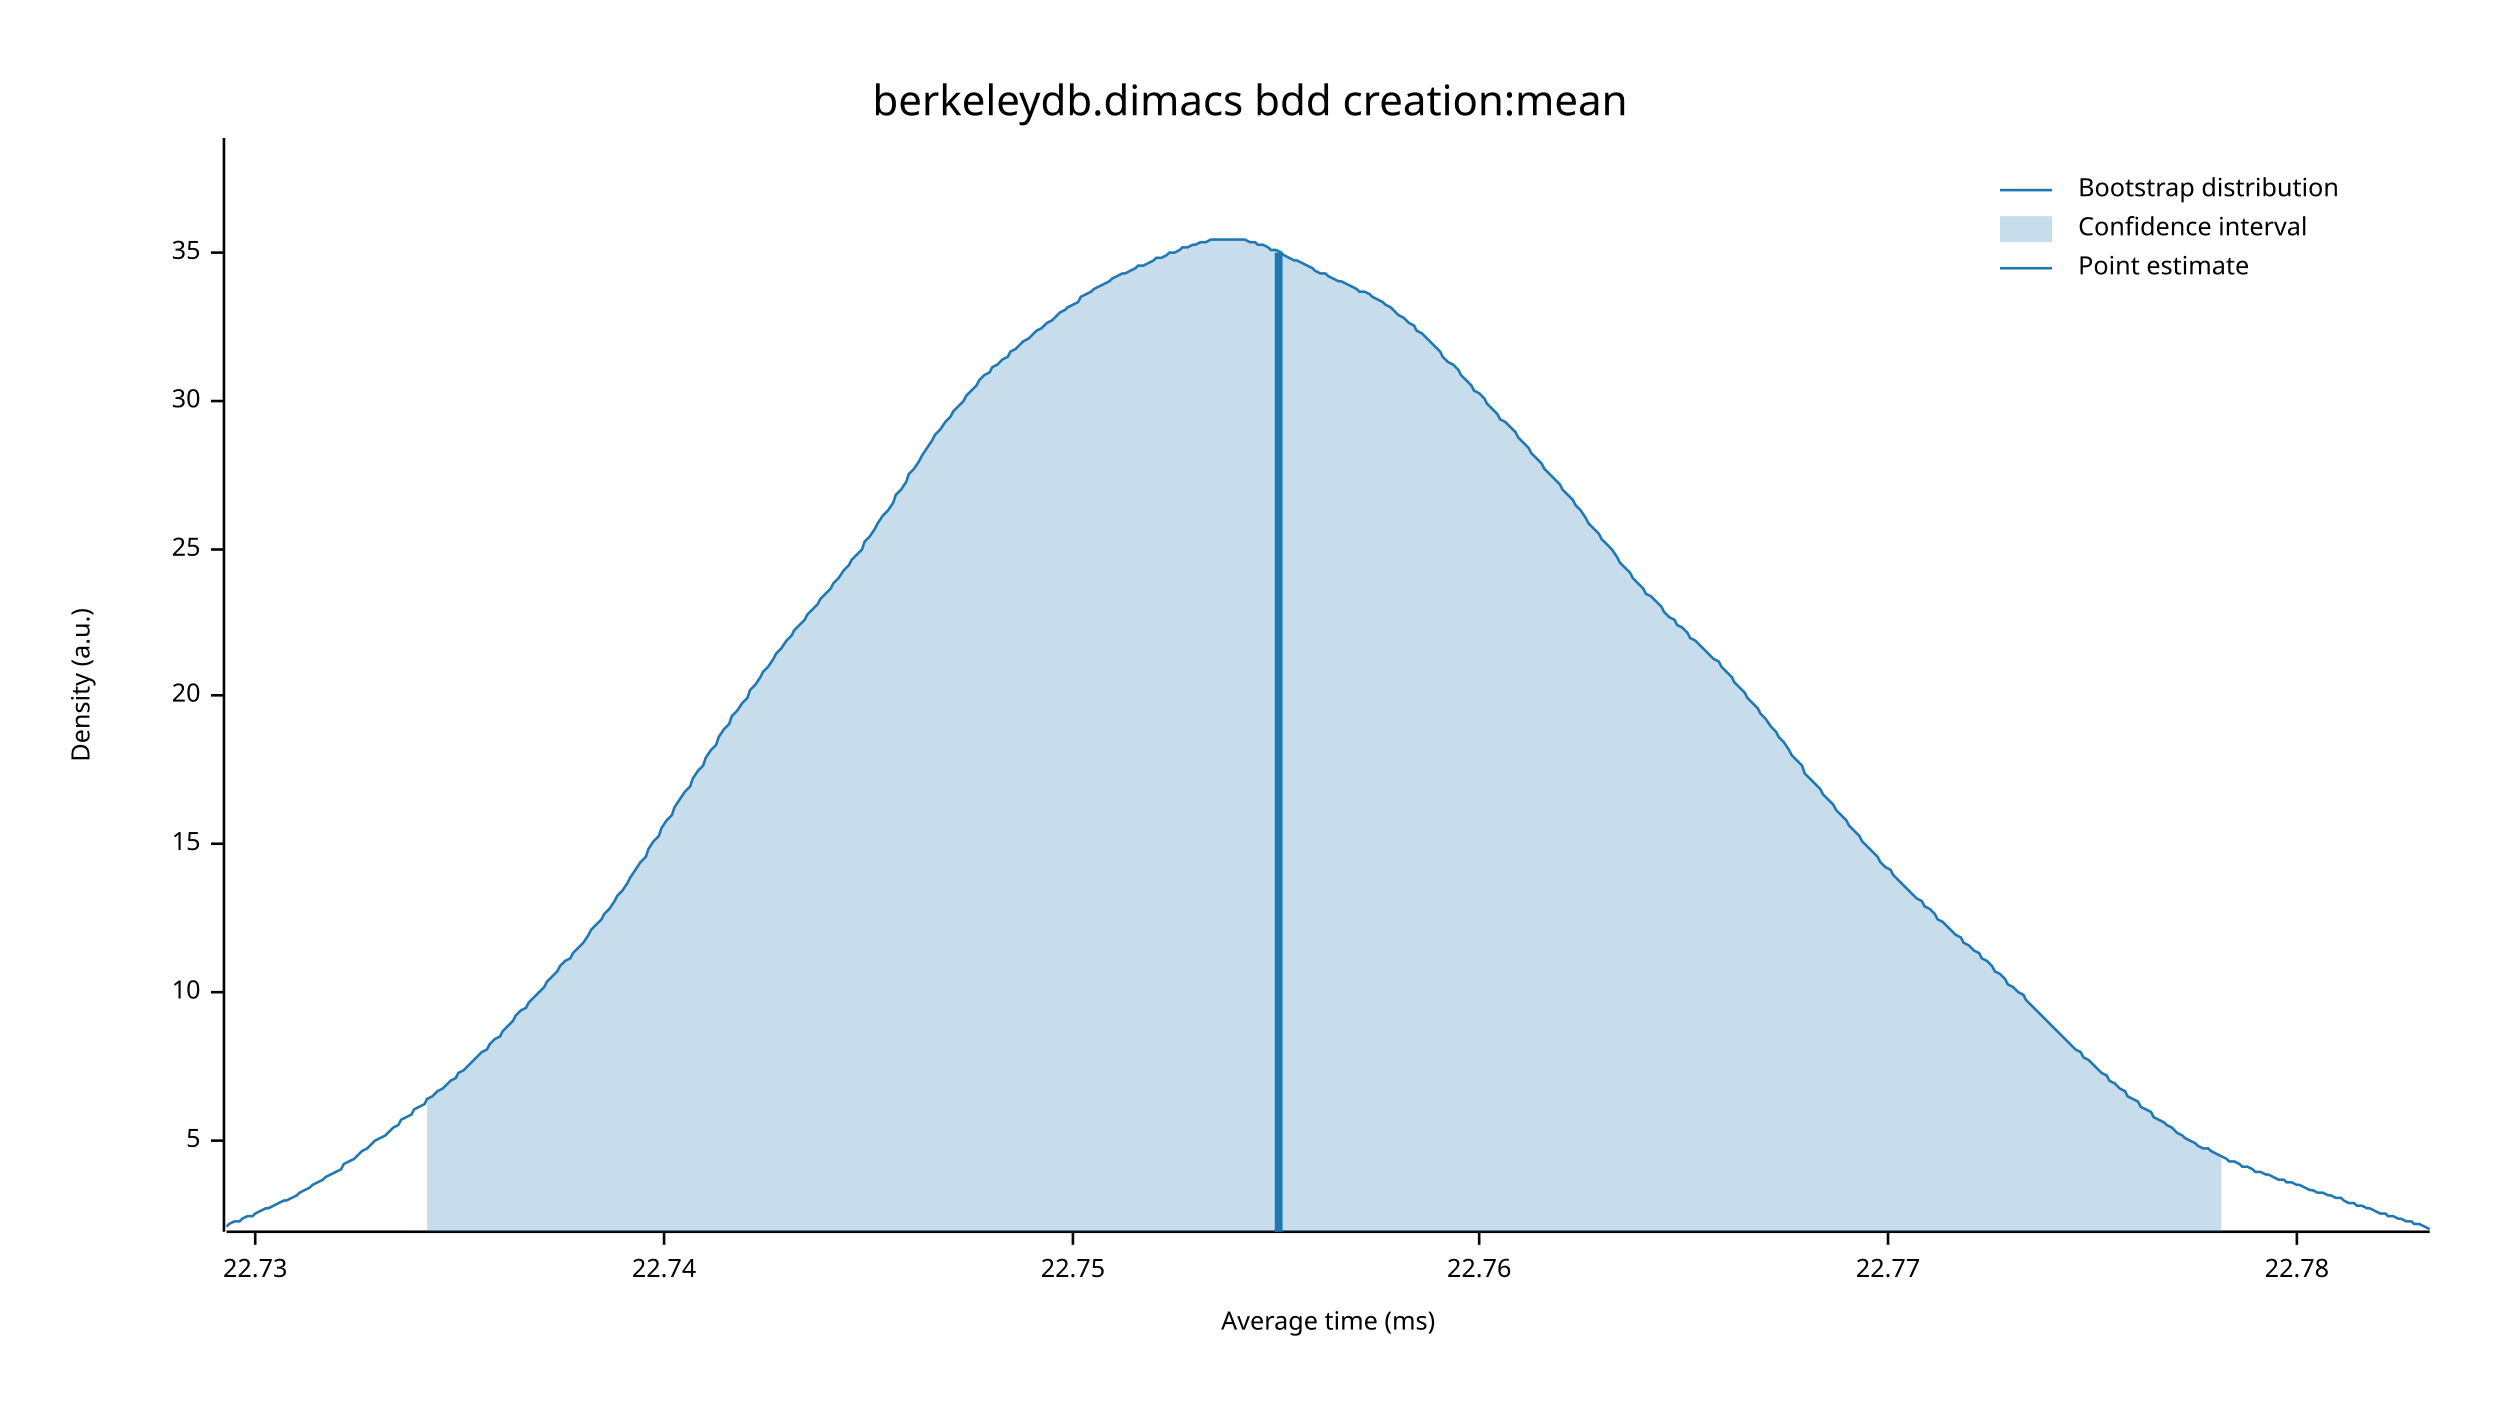
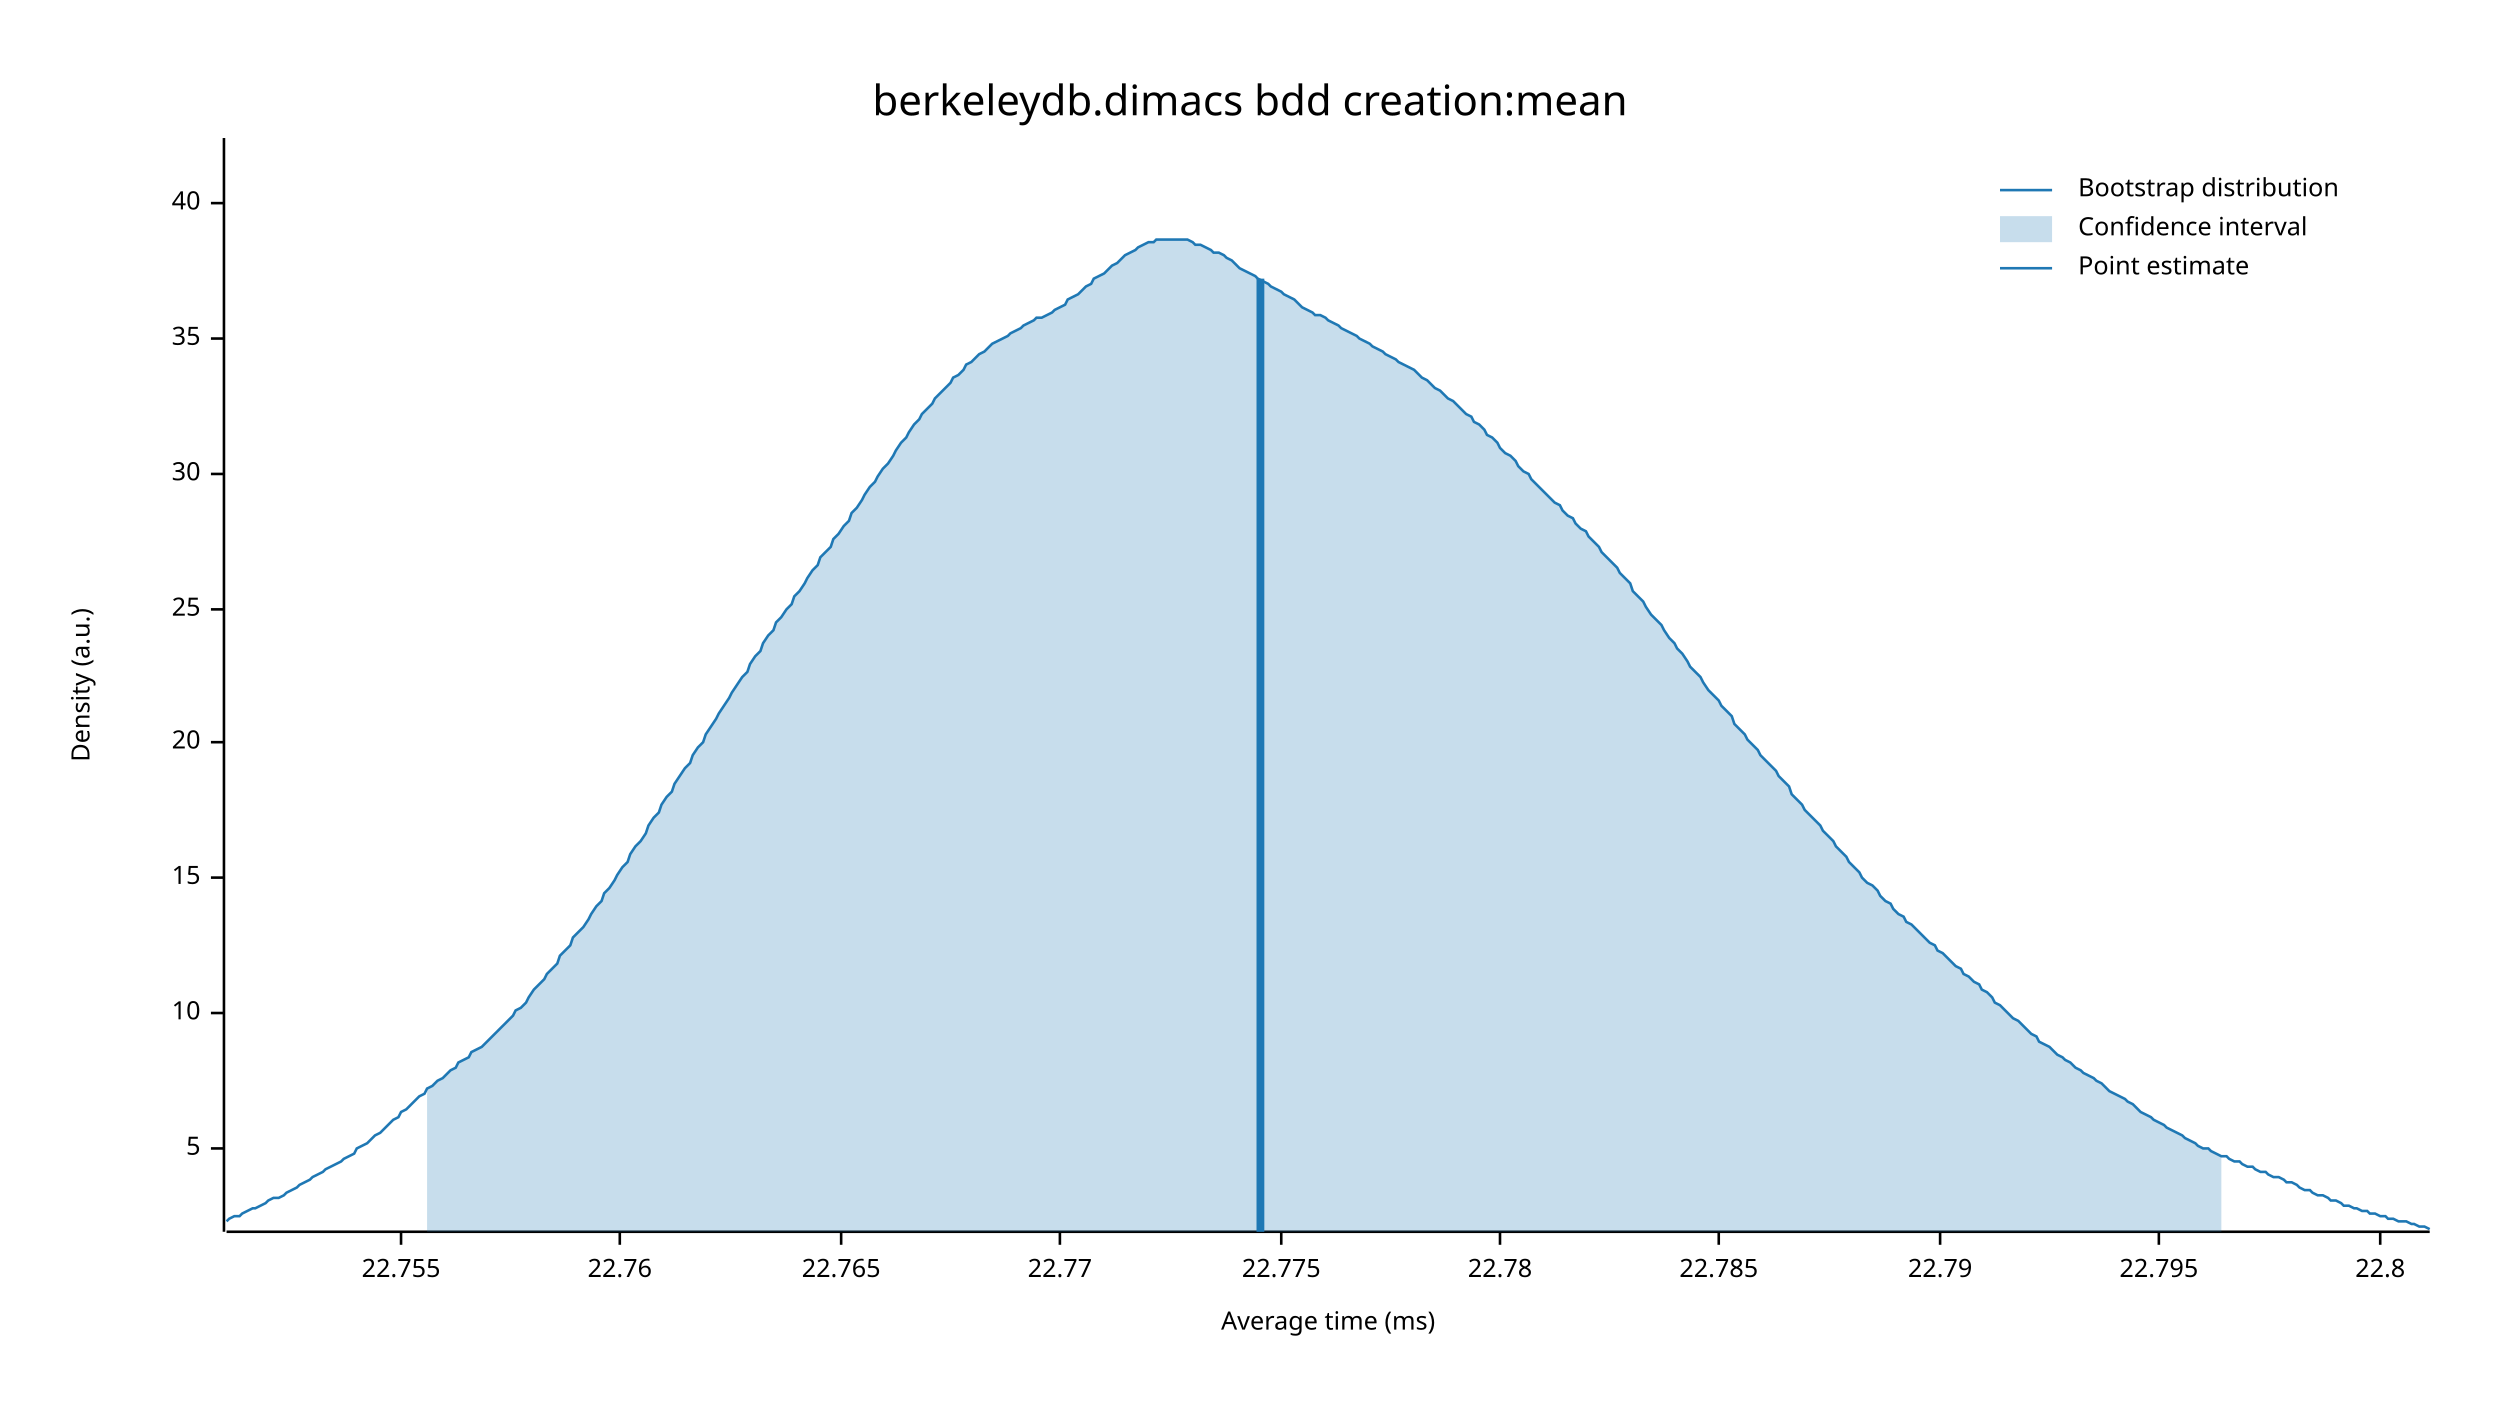
<svg xmlns="http://www.w3.org/2000/svg" width="960" height="540" viewBox="0 0 960 540">
  <text x="480" y="32" dy="0.76em" text-anchor="middle" font-family="sans-serif" font-size="16.129" opacity="1" fill="#000000">
berkeleydb.dimacs bdd creation:mean
</text>
  <text x="27" y="263" dy="0.76em" text-anchor="middle" font-family="sans-serif" font-size="9.677" opacity="1" fill="#000000" transform="rotate(270, 27, 263)">
Density (a.u.)
</text>
  <text x="510" y="513" dy="-0.5ex" text-anchor="middle" font-family="sans-serif" font-size="9.677" opacity="1" fill="#000000">
Average time (ms)
</text>
  <polyline fill="none" opacity="1" stroke="#000000" stroke-width="1" points="86,53 86,473 " />
-   <text x="77" y="438" dy="0.5ex" text-anchor="end" font-family="sans-serif" font-size="9.677" opacity="1" fill="#000000">
+   <text x="77" y="441" dy="0.5ex" text-anchor="end" font-family="sans-serif" font-size="9.677" opacity="1" fill="#000000">
5
</text>
-   <polyline fill="none" opacity="1" stroke="#000000" stroke-width="1" points="81,438 86,438 " />
-   <text x="77" y="381" dy="0.5ex" text-anchor="end" font-family="sans-serif" font-size="9.677" opacity="1" fill="#000000">
+   <polyline fill="none" opacity="1" stroke="#000000" stroke-width="1" points="81,441 86,441 " />
+   <text x="77" y="389" dy="0.5ex" text-anchor="end" font-family="sans-serif" font-size="9.677" opacity="1" fill="#000000">
10
</text>
-   <polyline fill="none" opacity="1" stroke="#000000" stroke-width="1" points="81,381 86,381 " />
-   <text x="77" y="324" dy="0.5ex" text-anchor="end" font-family="sans-serif" font-size="9.677" opacity="1" fill="#000000">
+   <polyline fill="none" opacity="1" stroke="#000000" stroke-width="1" points="81,389 86,389 " />
+   <text x="77" y="337" dy="0.5ex" text-anchor="end" font-family="sans-serif" font-size="9.677" opacity="1" fill="#000000">
15
</text>
-   <polyline fill="none" opacity="1" stroke="#000000" stroke-width="1" points="81,324 86,324 " />
-   <text x="77" y="267" dy="0.5ex" text-anchor="end" font-family="sans-serif" font-size="9.677" opacity="1" fill="#000000">
+   <polyline fill="none" opacity="1" stroke="#000000" stroke-width="1" points="81,337 86,337 " />
+   <text x="77" y="285" dy="0.5ex" text-anchor="end" font-family="sans-serif" font-size="9.677" opacity="1" fill="#000000">
20
</text>
-   <polyline fill="none" opacity="1" stroke="#000000" stroke-width="1" points="81,267 86,267 " />
-   <text x="77" y="211" dy="0.5ex" text-anchor="end" font-family="sans-serif" font-size="9.677" opacity="1" fill="#000000">
+   <polyline fill="none" opacity="1" stroke="#000000" stroke-width="1" points="81,285 86,285 " />
+   <text x="77" y="234" dy="0.5ex" text-anchor="end" font-family="sans-serif" font-size="9.677" opacity="1" fill="#000000">
25
</text>
-   <polyline fill="none" opacity="1" stroke="#000000" stroke-width="1" points="81,211 86,211 " />
-   <text x="77" y="154" dy="0.5ex" text-anchor="end" font-family="sans-serif" font-size="9.677" opacity="1" fill="#000000">
+   <polyline fill="none" opacity="1" stroke="#000000" stroke-width="1" points="81,234 86,234 " />
+   <text x="77" y="182" dy="0.5ex" text-anchor="end" font-family="sans-serif" font-size="9.677" opacity="1" fill="#000000">
30
</text>
-   <polyline fill="none" opacity="1" stroke="#000000" stroke-width="1" points="81,154 86,154 " />
-   <text x="77" y="97" dy="0.5ex" text-anchor="end" font-family="sans-serif" font-size="9.677" opacity="1" fill="#000000">
+   <polyline fill="none" opacity="1" stroke="#000000" stroke-width="1" points="81,182 86,182 " />
+   <text x="77" y="130" dy="0.5ex" text-anchor="end" font-family="sans-serif" font-size="9.677" opacity="1" fill="#000000">
35
</text>
-   <polyline fill="none" opacity="1" stroke="#000000" stroke-width="1" points="81,97 86,97 " />
+   <polyline fill="none" opacity="1" stroke="#000000" stroke-width="1" points="81,130 86,130 " />
+   <text x="77" y="78" dy="0.5ex" text-anchor="end" font-family="sans-serif" font-size="9.677" opacity="1" fill="#000000">
+ 40
+ </text>
+   <polyline fill="none" opacity="1" stroke="#000000" stroke-width="1" points="81,78 86,78 " />
  <polyline fill="none" opacity="1" stroke="#000000" stroke-width="1" points="87,473 933,473 " />
-   <text x="98" y="483" dy="0.76em" text-anchor="middle" font-family="sans-serif" font-size="9.677" opacity="1" fill="#000000">
- 22.73
+   <text x="154" y="483" dy="0.76em" text-anchor="middle" font-family="sans-serif" font-size="9.677" opacity="1" fill="#000000">
+ 22.755
</text>
-   <polyline fill="none" opacity="1" stroke="#000000" stroke-width="1" points="98,473 98,478 " />
-   <text x="255" y="483" dy="0.76em" text-anchor="middle" font-family="sans-serif" font-size="9.677" opacity="1" fill="#000000">
- 22.74
- </text>
-   <polyline fill="none" opacity="1" stroke="#000000" stroke-width="1" points="255,473 255,478 " />
-   <text x="412" y="483" dy="0.76em" text-anchor="middle" font-family="sans-serif" font-size="9.677" opacity="1" fill="#000000">
- 22.75
- </text>
-   <polyline fill="none" opacity="1" stroke="#000000" stroke-width="1" points="412,473 412,478 " />
-   <text x="568" y="483" dy="0.76em" text-anchor="middle" font-family="sans-serif" font-size="9.677" opacity="1" fill="#000000">
+   <polyline fill="none" opacity="1" stroke="#000000" stroke-width="1" points="154,473 154,478 " />
+   <text x="238" y="483" dy="0.76em" text-anchor="middle" font-family="sans-serif" font-size="9.677" opacity="1" fill="#000000">
22.76
</text>
-   <polyline fill="none" opacity="1" stroke="#000000" stroke-width="1" points="568,473 568,478 " />
-   <text x="725" y="483" dy="0.76em" text-anchor="middle" font-family="sans-serif" font-size="9.677" opacity="1" fill="#000000">
+   <polyline fill="none" opacity="1" stroke="#000000" stroke-width="1" points="238,473 238,478 " />
+   <text x="323" y="483" dy="0.76em" text-anchor="middle" font-family="sans-serif" font-size="9.677" opacity="1" fill="#000000">
+ 22.765
+ </text>
+   <polyline fill="none" opacity="1" stroke="#000000" stroke-width="1" points="323,473 323,478 " />
+   <text x="407" y="483" dy="0.76em" text-anchor="middle" font-family="sans-serif" font-size="9.677" opacity="1" fill="#000000">
22.77
</text>
-   <polyline fill="none" opacity="1" stroke="#000000" stroke-width="1" points="725,473 725,478 " />
-   <text x="882" y="483" dy="0.76em" text-anchor="middle" font-family="sans-serif" font-size="9.677" opacity="1" fill="#000000">
+   <polyline fill="none" opacity="1" stroke="#000000" stroke-width="1" points="407,473 407,478 " />
+   <text x="492" y="483" dy="0.76em" text-anchor="middle" font-family="sans-serif" font-size="9.677" opacity="1" fill="#000000">
+ 22.775
+ </text>
+   <polyline fill="none" opacity="1" stroke="#000000" stroke-width="1" points="492,473 492,478 " />
+   <text x="576" y="483" dy="0.76em" text-anchor="middle" font-family="sans-serif" font-size="9.677" opacity="1" fill="#000000">
22.78
</text>
-   <polyline fill="none" opacity="1" stroke="#000000" stroke-width="1" points="882,473 882,478 " />
-   <polyline fill="none" opacity="1" stroke="#1F78B4" stroke-width="1" points="87,471 88,470 90,469 92,469 93,468 95,467 97,467 98,466 100,465 102,464 103,464 105,463 107,462 109,461 110,461 112,460 114,459 115,458 117,457 119,456 120,455 122,454 124,453 125,452 127,451 129,450 131,449 132,447 134,446 136,445 137,444 139,442 141,441 142,440 144,438 146,437 148,436 149,435 151,433 153,432 154,430 156,429 158,428 159,426 161,425 163,424 164,422 166,421 168,419 170,418 171,417 173,415 175,414 176,412 178,411 180,409 181,408 183,406 185,404 187,403 188,401 190,399 192,398 193,396 195,394 197,392 198,390 200,388 202,387 203,385 205,383 207,381 209,379 210,377 212,375 214,373 215,371 217,369 219,368 220,366 222,364 224,362 226,359 227,357 229,355 231,353 232,351 234,349 236,346 237,344 239,342 241,339 242,337 244,334 246,331 248,329 249,326 251,323 253,321 254,318 256,315 258,313 259,310 261,307 263,304 265,302 266,299 268,296 270,294 271,291 273,288 275,286 276,283 278,280 280,278 281,275 283,273 285,270 287,268 288,265 290,263 292,260 293,258 295,256 297,253 298,251 300,249 302,246 304,244 305,242 307,240 309,238 310,236 312,234 314,232 315,230 317,228 319,226 320,224 322,222 324,219 326,217 327,215 329,213 331,211 332,208 334,206 336,203 337,201 339,198 341,196 343,193 344,190 346,188 348,185 349,182 351,180 353,177 354,175 356,172 358,169 359,167 361,165 363,162 365,160 366,158 368,156 370,154 371,152 373,150 375,148 376,146 378,144 380,143 381,141 383,140 385,138 387,137 388,135 390,134 392,132 393,131 395,130 397,128 398,127 400,126 402,124 404,123 405,122 407,120 409,119 410,118 412,117 414,116 415,114 417,113 419,112 420,111 422,110 424,109 426,108 427,107 429,106 431,105 432,105 434,104 436,103 437,102 439,102 441,101 443,100 444,99 446,99 448,98 449,97 451,97 453,96 454,95 456,95 458,94 459,94 461,93 463,93 465,92 466,92 468,92 470,92 471,92 473,92 475,92 476,92 478,92 480,93 482,93 483,94 485,94 487,95 488,96 490,96 492,97 493,98 495,99 497,100 498,100 500,101 502,102 504,103 505,104 507,105 509,105 510,106 512,107 514,108 515,108 517,109 519,110 521,111 522,112 524,112 526,113 527,114 529,115 531,116 532,117 534,118 536,120 537,121 539,122 541,124 543,125 544,127 546,128 548,130 549,131 551,133 553,135 554,137 556,139 558,140 560,142 561,144 563,146 565,148 566,150 568,151 570,153 571,155 573,157 575,159 576,161 578,162 580,164 582,166 583,168 585,170 587,172 588,174 590,176 592,178 593,180 595,182 597,184 599,186 600,188 602,190 604,192 605,194 607,196 609,199 610,201 612,203 614,205 615,207 617,209 619,211 621,214 622,216 624,218 626,220 627,222 629,224 631,226 632,228 634,229 636,231 638,233 639,235 641,237 643,238 644,240 646,241 648,243 649,245 651,246 653,248 654,249 656,251 658,253 660,254 661,256 663,258 665,260 666,262 668,264 670,266 671,268 673,270 675,272 676,274 678,276 680,279 682,281 683,283 685,285 687,288 688,290 690,292 692,294 693,297 695,299 697,301 699,303 700,305 702,307 704,309 705,311 707,313 709,315 710,317 712,319 714,321 715,323 717,325 719,327 721,329 722,331 724,333 726,334 727,336 729,338 731,340 732,341 734,343 736,345 738,346 739,348 741,349 743,351 744,353 746,354 748,356 749,357 751,359 753,360 754,362 756,363 758,365 760,366 761,368 763,369 765,371 766,373 768,374 770,376 771,378 773,379 775,381 777,382 778,384 780,386 782,388 783,389 785,391 787,393 788,394 790,396 792,398 793,399 795,401 797,403 799,404 800,406 802,407 804,409 805,410 807,412 809,413 810,415 812,416 814,418 816,419 817,421 819,422 821,423 822,425 824,426 826,427 827,429 829,430 831,431 832,432 834,433 836,435 838,436 839,437 841,438 843,439 844,440 846,441 848,441 849,442 851,443 853,444 855,445 856,446 858,446 860,447 861,448 863,448 865,449 866,450 868,450 870,451 871,451 873,452 875,453 877,453 878,454 880,454 882,455 883,455 885,456 887,457 888,457 890,458 892,458 894,459 895,459 897,460 899,460 900,461 902,462 904,462 905,463 907,463 909,464 910,464 912,465 914,466 916,466 917,467 919,467 921,468 922,468 924,469 926,469 927,470 929,470 931,471 933,472 " />
-   <polygon opacity="0.25" fill="#1F78B4" points="164,422 166,421 168,419 170,418 171,417 173,415 175,414 176,412 178,411 180,409 181,408 183,406 185,404 187,403 188,401 190,399 192,398 193,396 195,394 197,392 198,390 200,388 202,387 203,385 205,383 207,381 209,379 210,377 212,375 214,373 215,371 217,369 219,368 220,366 222,364 224,362 226,359 227,357 229,355 231,353 232,351 234,349 236,346 237,344 239,342 241,339 242,337 244,334 246,331 248,329 249,326 251,323 253,321 254,318 256,315 258,313 259,310 261,307 263,304 265,302 266,299 268,296 270,294 271,291 273,288 275,286 276,283 278,280 280,278 281,275 283,273 285,270 287,268 288,265 290,263 292,260 293,258 295,256 297,253 298,251 300,249 302,246 304,244 305,242 307,240 309,238 310,236 312,234 314,232 315,230 317,228 319,226 320,224 322,222 324,219 326,217 327,215 329,213 331,211 332,208 334,206 336,203 337,201 339,198 341,196 343,193 344,190 346,188 348,185 349,182 351,180 353,177 354,175 356,172 358,169 359,167 361,165 363,162 365,160 366,158 368,156 370,154 371,152 373,150 375,148 376,146 378,144 380,143 381,141 383,140 385,138 387,137 388,135 390,134 392,132 393,131 395,130 397,128 398,127 400,126 402,124 404,123 405,122 407,120 409,119 410,118 412,117 414,116 415,114 417,113 419,112 420,111 422,110 424,109 426,108 427,107 429,106 431,105 432,105 434,104 436,103 437,102 439,102 441,101 443,100 444,99 446,99 448,98 449,97 451,97 453,96 454,95 456,95 458,94 459,94 461,93 463,93 465,92 466,92 468,92 470,92 471,92 473,92 475,92 476,92 478,92 480,93 482,93 483,94 485,94 487,95 488,96 490,96 492,97 493,98 495,99 497,100 498,100 500,101 502,102 504,103 505,104 507,105 509,105 510,106 512,107 514,108 515,108 517,109 519,110 521,111 522,112 524,112 526,113 527,114 529,115 531,116 532,117 534,118 536,120 537,121 539,122 541,124 543,125 544,127 546,128 548,130 549,131 551,133 553,135 554,137 556,139 558,140 560,142 561,144 563,146 565,148 566,150 568,151 570,153 571,155 573,157 575,159 576,161 578,162 580,164 582,166 583,168 585,170 587,172 588,174 590,176 592,178 593,180 595,182 597,184 599,186 600,188 602,190 604,192 605,194 607,196 609,199 610,201 612,203 614,205 615,207 617,209 619,211 621,214 622,216 624,218 626,220 627,222 629,224 631,226 632,228 634,229 636,231 638,233 639,235 641,237 643,238 644,240 646,241 648,243 649,245 651,246 653,248 654,249 656,251 658,253 660,254 661,256 663,258 665,260 666,262 668,264 670,266 671,268 673,270 675,272 676,274 678,276 680,279 682,281 683,283 685,285 687,288 688,290 690,292 692,294 693,297 695,299 697,301 699,303 700,305 702,307 704,309 705,311 707,313 709,315 710,317 712,319 714,321 715,323 717,325 719,327 721,329 722,331 724,333 726,334 727,336 729,338 731,340 732,341 734,343 736,345 738,346 739,348 741,349 743,351 744,353 746,354 748,356 749,357 751,359 753,360 754,362 756,363 758,365 760,366 761,368 763,369 765,371 766,373 768,374 770,376 771,378 773,379 775,381 777,382 778,384 780,386 782,388 783,389 785,391 787,393 788,394 790,396 792,398 793,399 795,401 797,403 799,404 800,406 802,407 804,409 805,410 807,412 809,413 810,415 812,416 814,418 816,419 817,421 819,422 821,423 822,425 824,426 826,427 827,429 829,430 831,431 832,432 834,433 836,435 838,436 839,437 841,438 843,439 844,440 846,441 848,441 849,442 851,443 853,444 853,473 164,473 " />
-   <polyline fill="none" opacity="1" stroke="#1F78B4" stroke-width="3" points="491,473 491,97 " />
+   <polyline fill="none" opacity="1" stroke="#000000" stroke-width="1" points="576,473 576,478 " />
+   <text x="660" y="483" dy="0.76em" text-anchor="middle" font-family="sans-serif" font-size="9.677" opacity="1" fill="#000000">
+ 22.785
+ </text>
+   <polyline fill="none" opacity="1" stroke="#000000" stroke-width="1" points="660,473 660,478 " />
+   <text x="745" y="483" dy="0.76em" text-anchor="middle" font-family="sans-serif" font-size="9.677" opacity="1" fill="#000000">
+ 22.79
+ </text>
+   <polyline fill="none" opacity="1" stroke="#000000" stroke-width="1" points="745,473 745,478 " />
+   <text x="829" y="483" dy="0.76em" text-anchor="middle" font-family="sans-serif" font-size="9.677" opacity="1" fill="#000000">
+ 22.795
+ </text>
+   <polyline fill="none" opacity="1" stroke="#000000" stroke-width="1" points="829,473 829,478 " />
+   <text x="914" y="483" dy="0.76em" text-anchor="middle" font-family="sans-serif" font-size="9.677" opacity="1" fill="#000000">
+ 22.8
+ </text>
+   <polyline fill="none" opacity="1" stroke="#000000" stroke-width="1" points="914,473 914,478 " />
+   <polyline fill="none" opacity="1" stroke="#1F78B4" stroke-width="1" points="87,469 88,468 90,467 92,467 93,466 95,465 97,464 98,464 100,463 102,462 103,461 105,460 107,460 109,459 110,458 112,457 114,456 115,455 117,454 119,453 120,452 122,451 124,450 125,449 127,448 129,447 131,446 132,445 134,444 136,443 137,441 139,440 141,439 142,438 144,436 146,435 148,433 149,432 151,430 153,429 154,427 156,426 158,424 159,423 161,421 163,420 164,418 166,417 168,415 170,414 171,413 173,411 175,410 176,408 178,407 180,406 181,404 183,403 185,402 187,400 188,399 190,397 192,395 193,394 195,392 197,390 198,388 200,387 202,385 203,383 205,380 207,378 209,376 210,374 212,372 214,370 215,367 217,365 219,363 220,360 222,358 224,356 226,353 227,351 229,348 231,346 232,343 234,341 236,338 237,336 239,333 241,331 242,328 244,325 246,323 248,320 249,317 251,314 253,312 254,309 256,306 258,304 259,301 261,298 263,295 265,293 266,290 268,287 270,285 271,282 273,279 275,276 276,274 278,271 280,268 281,266 283,263 285,260 287,258 288,255 290,252 292,250 293,247 295,244 297,242 298,239 300,237 302,234 304,232 305,229 307,227 309,224 310,222 312,219 314,217 315,214 317,212 319,210 320,207 322,205 324,202 326,200 327,197 329,195 331,192 332,190 334,187 336,185 337,183 339,180 341,178 343,175 344,173 346,170 348,168 349,166 351,163 353,161 354,159 356,157 358,155 359,153 361,151 363,149 365,147 366,145 368,144 370,142 371,140 373,139 375,137 376,136 378,135 380,133 381,132 383,131 385,130 387,129 388,128 390,127 392,126 393,125 395,124 397,123 398,122 400,122 402,121 404,120 405,119 407,118 409,117 410,115 412,114 414,113 415,112 417,110 419,109 420,107 422,106 424,105 426,103 427,102 429,101 431,99 432,98 434,97 436,96 437,95 439,94 441,93 443,93 444,92 446,92 448,92 449,92 451,92 453,92 454,92 456,92 458,93 459,94 461,94 463,95 465,96 466,97 468,97 470,98 471,99 473,100 475,102 476,103 478,104 480,105 482,106 483,107 485,108 487,109 488,110 490,111 492,112 493,113 495,114 497,115 498,116 500,118 502,119 504,120 505,121 507,121 509,122 510,123 512,124 514,125 515,126 517,127 519,128 521,129 522,130 524,131 526,132 527,133 529,134 531,135 532,136 534,137 536,138 537,139 539,140 541,141 543,142 544,143 546,145 548,146 549,147 551,149 553,150 554,151 556,153 558,154 560,156 561,157 563,159 565,160 566,162 568,163 570,165 571,167 573,168 575,170 576,172 578,174 580,175 582,177 583,179 585,181 587,182 588,184 590,186 592,188 593,189 595,191 597,193 599,194 600,196 602,198 604,199 605,201 607,203 609,204 610,206 612,208 614,210 615,212 617,214 619,216 621,218 622,220 624,222 626,224 627,227 629,229 631,231 632,233 634,236 636,238 638,240 639,242 641,245 643,247 644,249 646,251 648,254 649,256 651,258 653,260 654,262 656,265 658,267 660,269 661,271 663,273 665,275 666,278 668,280 670,282 671,284 673,286 675,288 676,290 678,292 680,294 682,296 683,298 685,300 687,302 688,305 690,307 692,309 693,311 695,313 697,315 699,317 700,319 702,321 704,323 705,325 707,327 709,329 710,331 712,333 714,335 715,337 717,339 719,340 721,342 722,344 724,346 726,347 727,349 729,351 731,352 732,354 734,355 736,357 738,359 739,360 741,362 743,363 744,365 746,366 748,368 749,369 751,371 753,372 754,374 756,375 758,377 760,378 761,380 763,381 765,383 766,385 768,386 770,388 771,389 773,391 775,392 777,394 778,395 780,397 782,398 783,400 785,401 787,402 788,403 790,405 792,406 793,407 795,408 797,410 799,411 800,412 802,413 804,414 805,415 807,416 809,418 810,419 812,420 814,421 816,422 817,423 819,424 821,426 822,427 824,428 826,429 827,430 829,431 831,432 832,433 834,434 836,435 838,436 839,437 841,438 843,439 844,440 846,441 848,441 849,442 851,443 853,444 855,444 856,445 858,446 860,446 861,447 863,448 865,448 866,449 868,450 870,450 871,451 873,452 875,452 877,453 878,454 880,454 882,455 883,456 885,457 887,457 888,458 890,459 892,459 894,460 895,461 897,461 899,462 900,463 902,463 904,464 905,464 907,465 909,465 910,466 912,466 914,467 916,467 917,468 919,468 921,469 922,469 924,469 926,470 927,470 929,471 931,471 933,472 " />
+   <polygon opacity="0.25" fill="#1F78B4" points="164,418 166,417 168,415 170,414 171,413 173,411 175,410 176,408 178,407 180,406 181,404 183,403 185,402 187,400 188,399 190,397 192,395 193,394 195,392 197,390 198,388 200,387 202,385 203,383 205,380 207,378 209,376 210,374 212,372 214,370 215,367 217,365 219,363 220,360 222,358 224,356 226,353 227,351 229,348 231,346 232,343 234,341 236,338 237,336 239,333 241,331 242,328 244,325 246,323 248,320 249,317 251,314 253,312 254,309 256,306 258,304 259,301 261,298 263,295 265,293 266,290 268,287 270,285 271,282 273,279 275,276 276,274 278,271 280,268 281,266 283,263 285,260 287,258 288,255 290,252 292,250 293,247 295,244 297,242 298,239 300,237 302,234 304,232 305,229 307,227 309,224 310,222 312,219 314,217 315,214 317,212 319,210 320,207 322,205 324,202 326,200 327,197 329,195 331,192 332,190 334,187 336,185 337,183 339,180 341,178 343,175 344,173 346,170 348,168 349,166 351,163 353,161 354,159 356,157 358,155 359,153 361,151 363,149 365,147 366,145 368,144 370,142 371,140 373,139 375,137 376,136 378,135 380,133 381,132 383,131 385,130 387,129 388,128 390,127 392,126 393,125 395,124 397,123 398,122 400,122 402,121 404,120 405,119 407,118 409,117 410,115 412,114 414,113 415,112 417,110 419,109 420,107 422,106 424,105 426,103 427,102 429,101 431,99 432,98 434,97 436,96 437,95 439,94 441,93 443,93 444,92 446,92 448,92 449,92 451,92 453,92 454,92 456,92 458,93 459,94 461,94 463,95 465,96 466,97 468,97 470,98 471,99 473,100 475,102 476,103 478,104 480,105 482,106 483,107 485,108 487,109 488,110 490,111 492,112 493,113 495,114 497,115 498,116 500,118 502,119 504,120 505,121 507,121 509,122 510,123 512,124 514,125 515,126 517,127 519,128 521,129 522,130 524,131 526,132 527,133 529,134 531,135 532,136 534,137 536,138 537,139 539,140 541,141 543,142 544,143 546,145 548,146 549,147 551,149 553,150 554,151 556,153 558,154 560,156 561,157 563,159 565,160 566,162 568,163 570,165 571,167 573,168 575,170 576,172 578,174 580,175 582,177 583,179 585,181 587,182 588,184 590,186 592,188 593,189 595,191 597,193 599,194 600,196 602,198 604,199 605,201 607,203 609,204 610,206 612,208 614,210 615,212 617,214 619,216 621,218 622,220 624,222 626,224 627,227 629,229 631,231 632,233 634,236 636,238 638,240 639,242 641,245 643,247 644,249 646,251 648,254 649,256 651,258 653,260 654,262 656,265 658,267 660,269 661,271 663,273 665,275 666,278 668,280 670,282 671,284 673,286 675,288 676,290 678,292 680,294 682,296 683,298 685,300 687,302 688,305 690,307 692,309 693,311 695,313 697,315 699,317 700,319 702,321 704,323 705,325 707,327 709,329 710,331 712,333 714,335 715,337 717,339 719,340 721,342 722,344 724,346 726,347 727,349 729,351 731,352 732,354 734,355 736,357 738,359 739,360 741,362 743,363 744,365 746,366 748,368 749,369 751,371 753,372 754,374 756,375 758,377 760,378 761,380 763,381 765,383 766,385 768,386 770,388 771,389 773,391 775,392 777,394 778,395 780,397 782,398 783,400 785,401 787,402 788,403 790,405 792,406 793,407 795,408 797,410 799,411 800,412 802,413 804,414 805,415 807,416 809,418 810,419 812,420 814,421 816,422 817,423 819,424 821,426 822,427 824,428 826,429 827,430 829,431 831,432 832,433 834,434 836,435 838,436 839,437 841,438 843,439 844,440 846,441 848,441 849,442 851,443 853,444 853,473 164,473 " />
+   <polyline fill="none" opacity="1" stroke="#1F78B4" stroke-width="3" points="484,473 484,107 " />
  <text x="798" y="68" dy="0.76em" text-anchor="start" font-family="sans-serif" font-size="9.677" opacity="1" fill="#000000">
Bootstrap distribution
</text>
  <text x="798" y="83" dy="0.76em" text-anchor="start" font-family="sans-serif" font-size="9.677" opacity="1" fill="#000000">
Confidence interval
</text>
  <text x="798" y="98" dy="0.76em" text-anchor="start" font-family="sans-serif" font-size="9.677" opacity="1" fill="#000000">
Point estimate
</text>
  <polyline fill="none" opacity="1" stroke="#1F78B4" stroke-width="1" points="768,73 788,73 " />
  <rect x="768" y="83" width="20" height="10" opacity="0.25" fill="#1F78B4" stroke="none" />
  <polyline fill="none" opacity="1" stroke="#1F78B4" stroke-width="1" points="768,103 788,103 " />
</svg>
